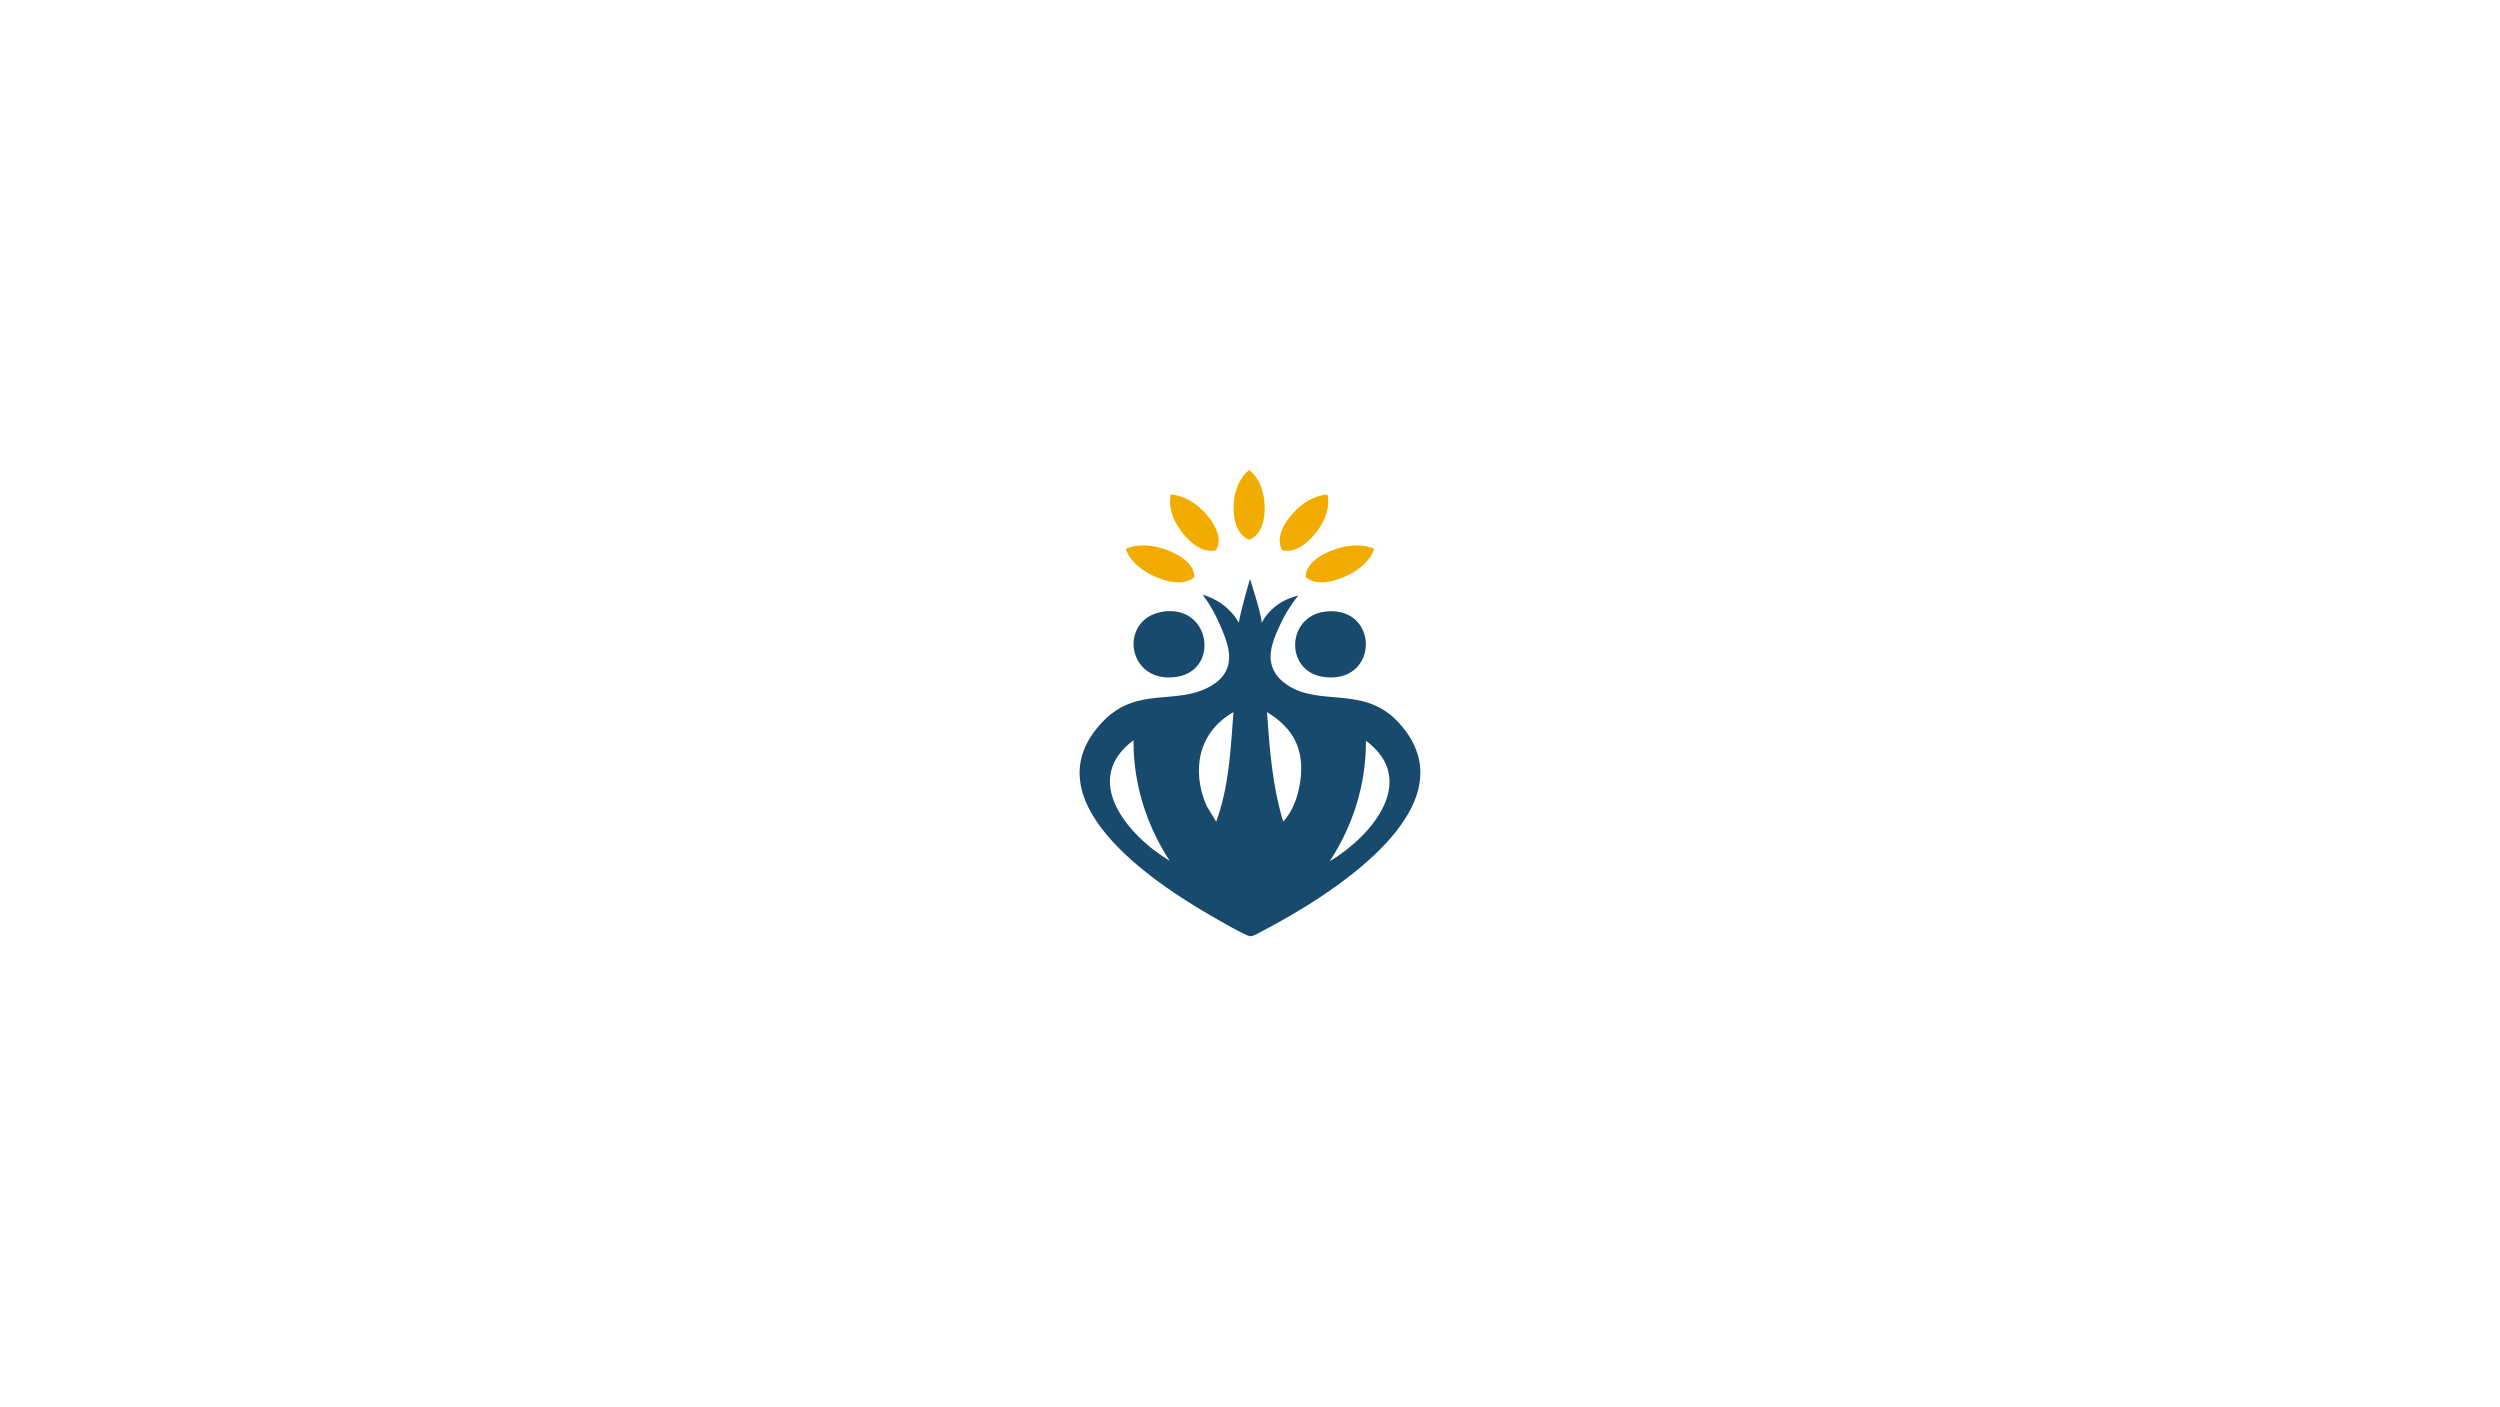
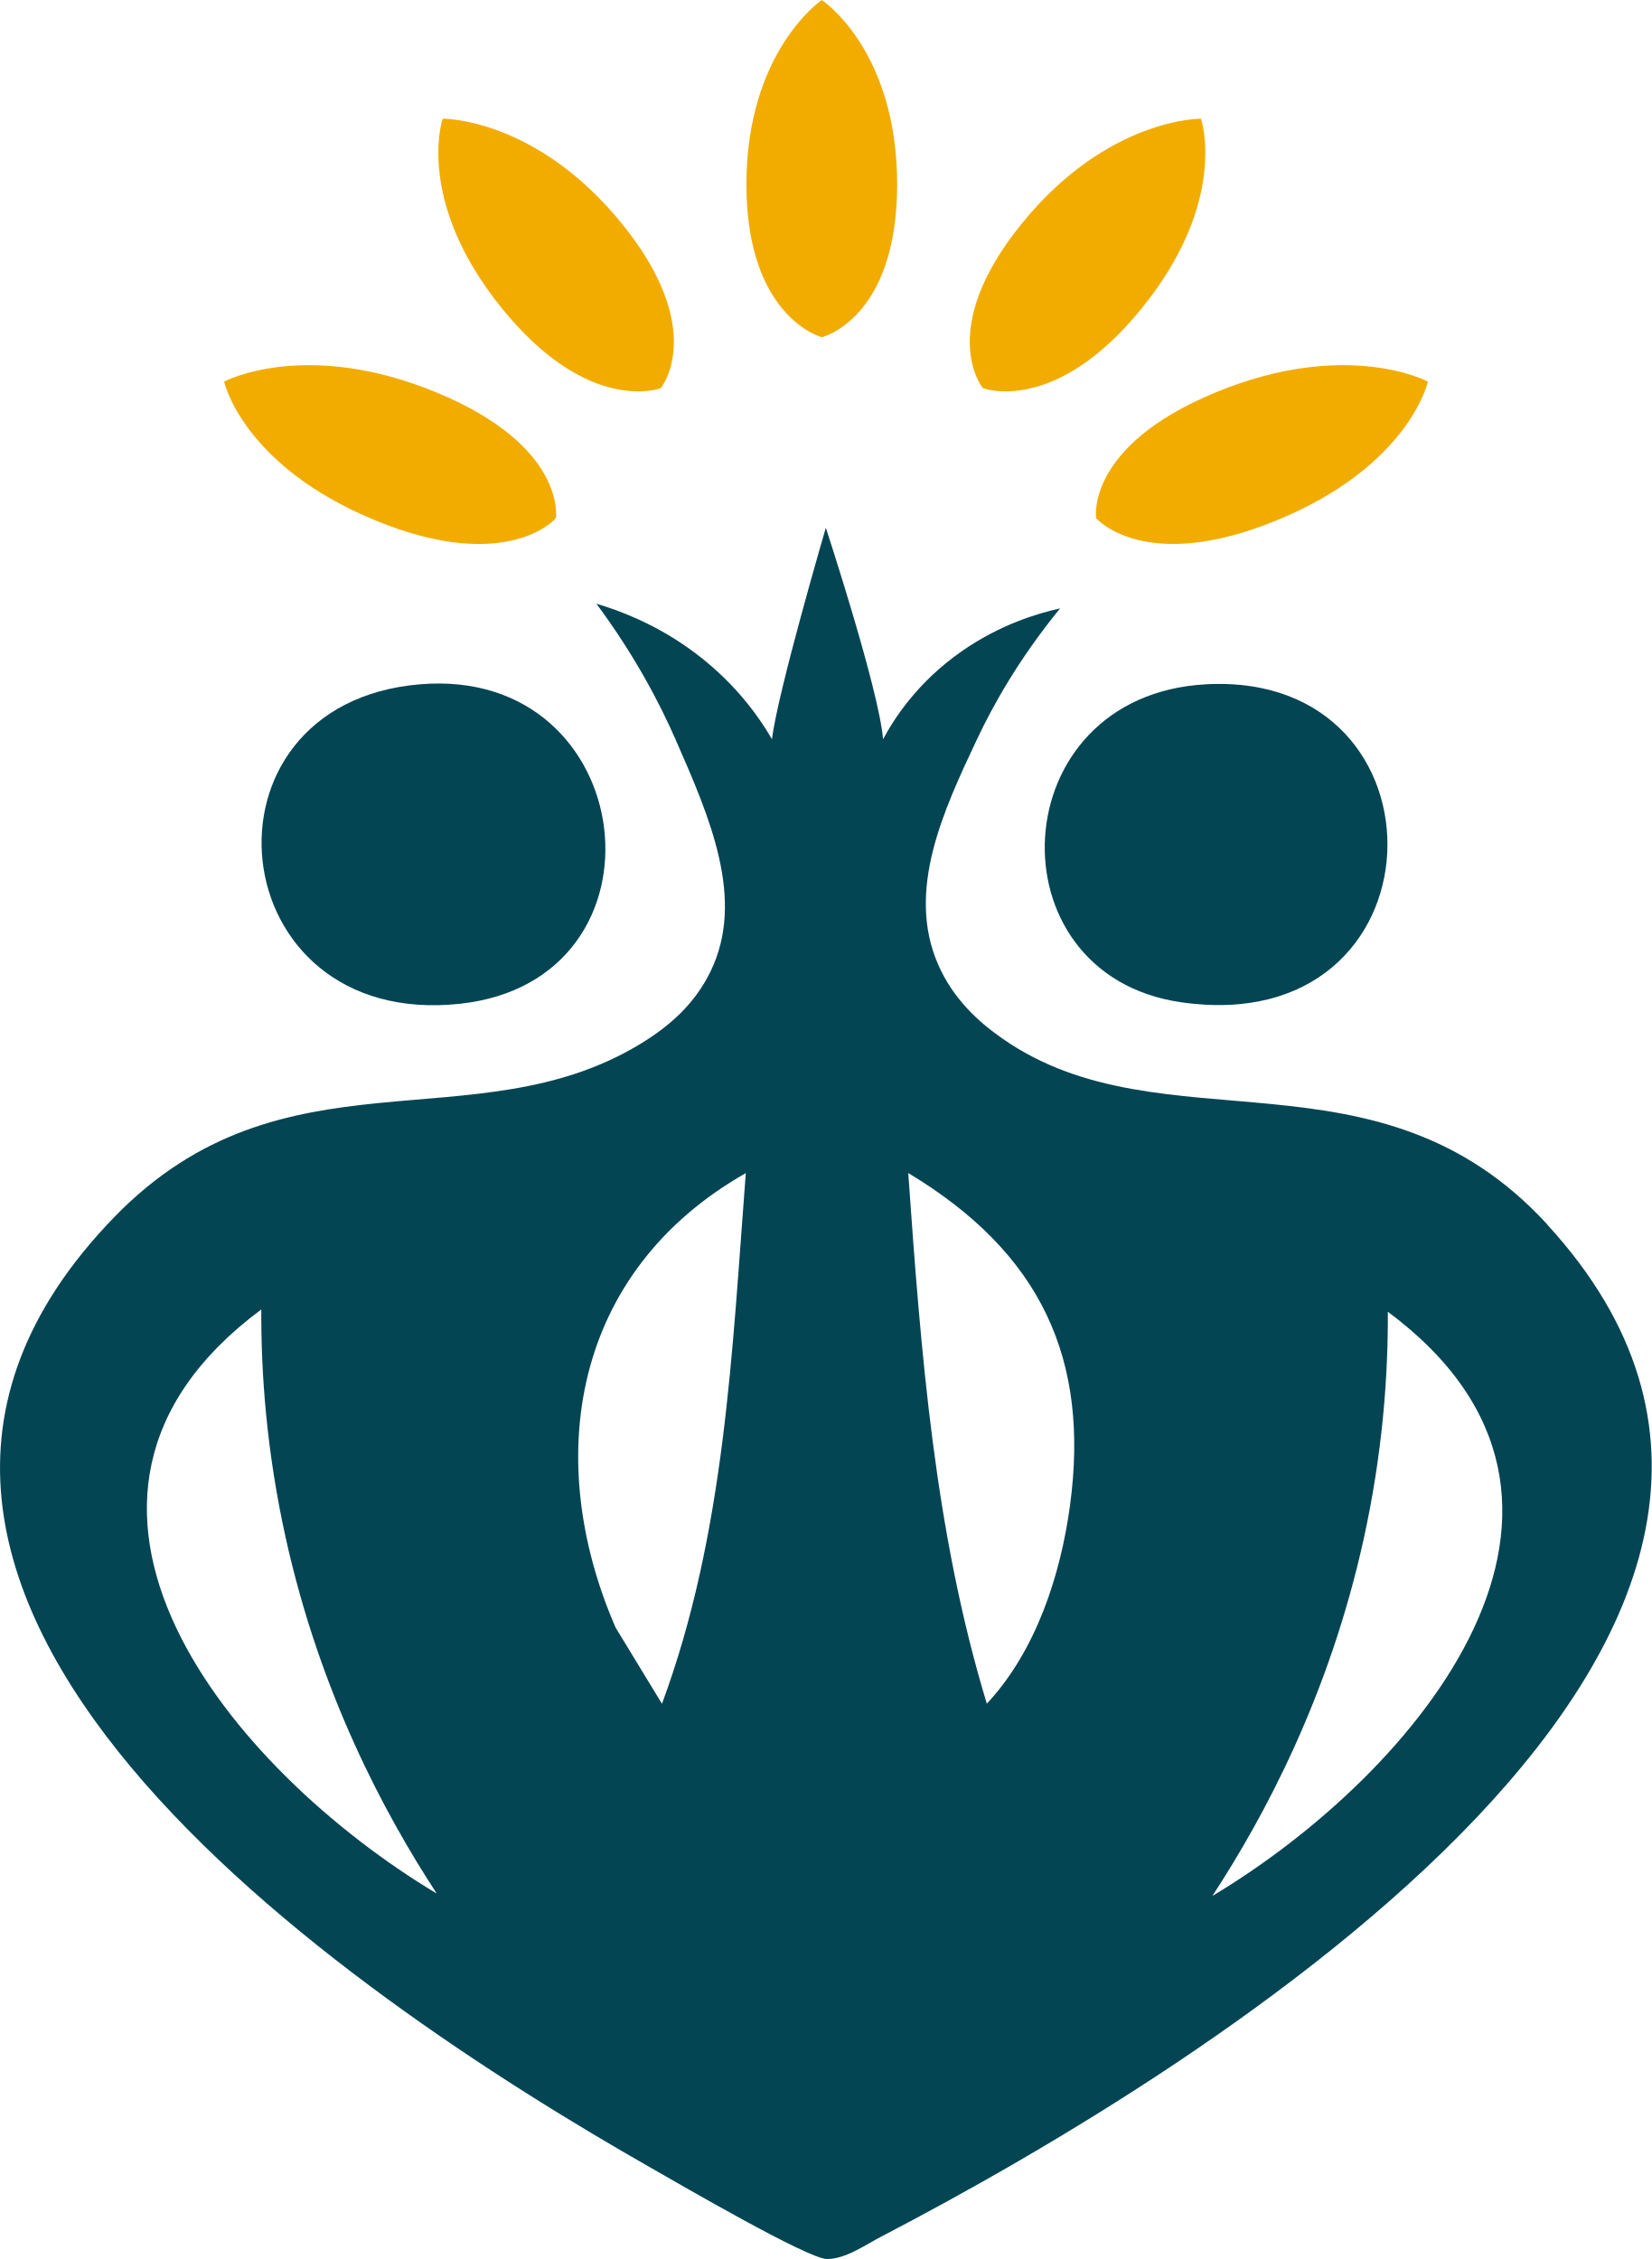
- <svg xmlns="http://www.w3.org/2000/svg" id="Layer_1" data-name="Layer 1" viewBox="0 0 1920 1080">
+ <svg xmlns="http://www.w3.org/2000/svg" id="Layer_1" data-name="Layer 1" viewBox="829.13 361.02 261.71 357.98">
  <defs>
    <style>
      .cls-1 {
        fill: none;
      }

      .cls-2 {
        fill: #f2ac00;
      }

      .cls-3 {
-         fill: #174a6d;
+         fill: #044554;
      }
    </style>
  </defs>
  <path class="cls-1" d="M870.53,568.52c-40.67,30.22-4.75,73.08,27.79,92.57-8.35-12.77-18.51-31.84-23.95-56.46-3-13.59-3.9-25.87-3.85-36.11Z" />
  <path class="cls-1" d="M926.67,618.94l7.34,12.06c9.99-26.97,11.1-55.84,13.28-84.09-27.61,15.71-32.18,45.45-20.63,72.02Z" />
  <path class="cls-3" d="M895.66,469.46c-36.8,3.11-31.77,54.7,6.31,50.63,34.47-3.69,28.66-53.59-6.31-50.63Z" />
  <path class="cls-3" d="M1020.2,469.46c-32.34,1.77-34.26,45.92-4.04,50.37,42.34,6.23,43.71-52.53,4.04-50.37Z" />
  <path class="cls-2" d="M959.34,414.46s11.94-2.84,11.94-24.22-11.94-29.22-11.94-29.22c0,0-11.94,8.12-11.94,29.22s11.94,24.22,11.94,24.22Z" />
  <path class="cls-2" d="M1010.06,409.85c13.82-17.08,9.36-30.02,9.36-30.02,0,0-14.79-.18-28.44,16.68s-6.12,26.02-6.12,26.02c0,0,11.38,4.4,25.2-12.68Z" />
  <path class="cls-2" d="M933.83,422.53s7.53-9.15-6.12-26.02c-13.65-16.87-28.44-16.68-28.44-16.68,0,0-4.46,12.94,9.36,30.02,13.82,17.08,25.2,12.68,25.2,12.68Z" />
  <path class="cls-2" d="M888.55,443.47c21.03,8.65,28.66-.34,28.66-.34,0,0,1.77-11.4-18.99-19.95s-33.58-1.69-33.58-1.69c0,0,2.89,13.32,23.92,21.97Z" />
  <path class="cls-2" d="M1002.8,443.12s7.63,8.99,28.66.34c21.03-8.65,23.92-21.97,23.92-21.97,0,0-12.82-6.86-33.58,1.69s-18.99,19.95-18.99,19.95Z" />
  <g>
    <path class="cls-1" d="M870.53,568.52c-40.67,30.22-4.75,73.08,27.79,92.57-8.35-12.77-18.51-31.84-23.95-56.46-3-13.59-3.9-25.87-3.85-36.11Z" />
    <path class="cls-1" d="M926.67,618.94l7.34,12.06c9.99-26.97,11.1-55.84,13.28-84.09-27.61,15.71-32.18,45.45-20.63,72.02Z" />
    <path class="cls-1" d="M973.04,546.91c2,28.3,4.14,56.74,12.45,84.09,7.82-8.38,11.68-20.46,13.17-31.34,3.16-23.19-4.52-40.06-25.62-52.75Z" />
    <path class="cls-3" d="M1074.28,555.04c-26.92-29.32-60.8-11.71-86.25-29.39-4.09-2.84-7.91-6.46-10.23-11.73-5.18-11.76.87-24.57,6.14-35.76,2.45-5.2,6.52-12.6,13.16-20.73-3.57.79-9.48,2.55-15.51,6.74-7.13,4.95-10.83,10.8-12.54,14-.63-7.8-9.07-33.52-9.07-33.52,0,0-7.71,26.36-8.53,33.52-2.07-3.57-6.14-9.47-13.43-14.58-5.42-3.8-10.7-5.81-14.39-6.9,6.22,8.39,10.11,15.97,12.53,21.49,5.41,12.33,11.14,25.37,5.53,36.83-2.58,5.28-6.67,8.74-11.07,11.42-26.29,15.99-56.61-.1-83.36,27.44-57.66,59.38,36.39,123.01,85.16,150.77,4.23,2.41,24.7,14.34,27.72,14.36,2.94.03,6.12-2.25,8.66-3.57,51.76-26.94,164.26-96.33,105.46-160.38ZM870.53,568.52c-.05,10.24.85,22.52,3.85,36.11,5.43,24.62,15.6,43.69,23.95,56.46-32.55-19.5-68.46-62.36-27.79-92.57ZM934.01,631l-7.34-12.06c-11.56-26.58-6.99-56.32,20.63-72.02-2.18,28.25-3.29,57.12-13.28,84.09ZM998.66,599.66c-1.48,10.89-5.35,22.97-13.17,31.34-8.31-27.35-10.45-55.79-12.45-84.09,21.1,12.68,28.78,29.56,25.62,52.75ZM1021.23,661.46c8.35-12.77,18.51-31.84,23.95-56.46,3-13.59,3.9-25.87,3.85-36.11,40.67,30.22,4.75,73.08-27.79,92.57Z" />
    <path class="cls-1" d="M1049.02,568.88c.05,10.24-.85,22.52-3.85,36.11-5.43,24.62-15.6,43.69-23.95,56.46,32.55-19.5,68.46-62.36,27.79-92.57Z" />
  </g>
</svg>
